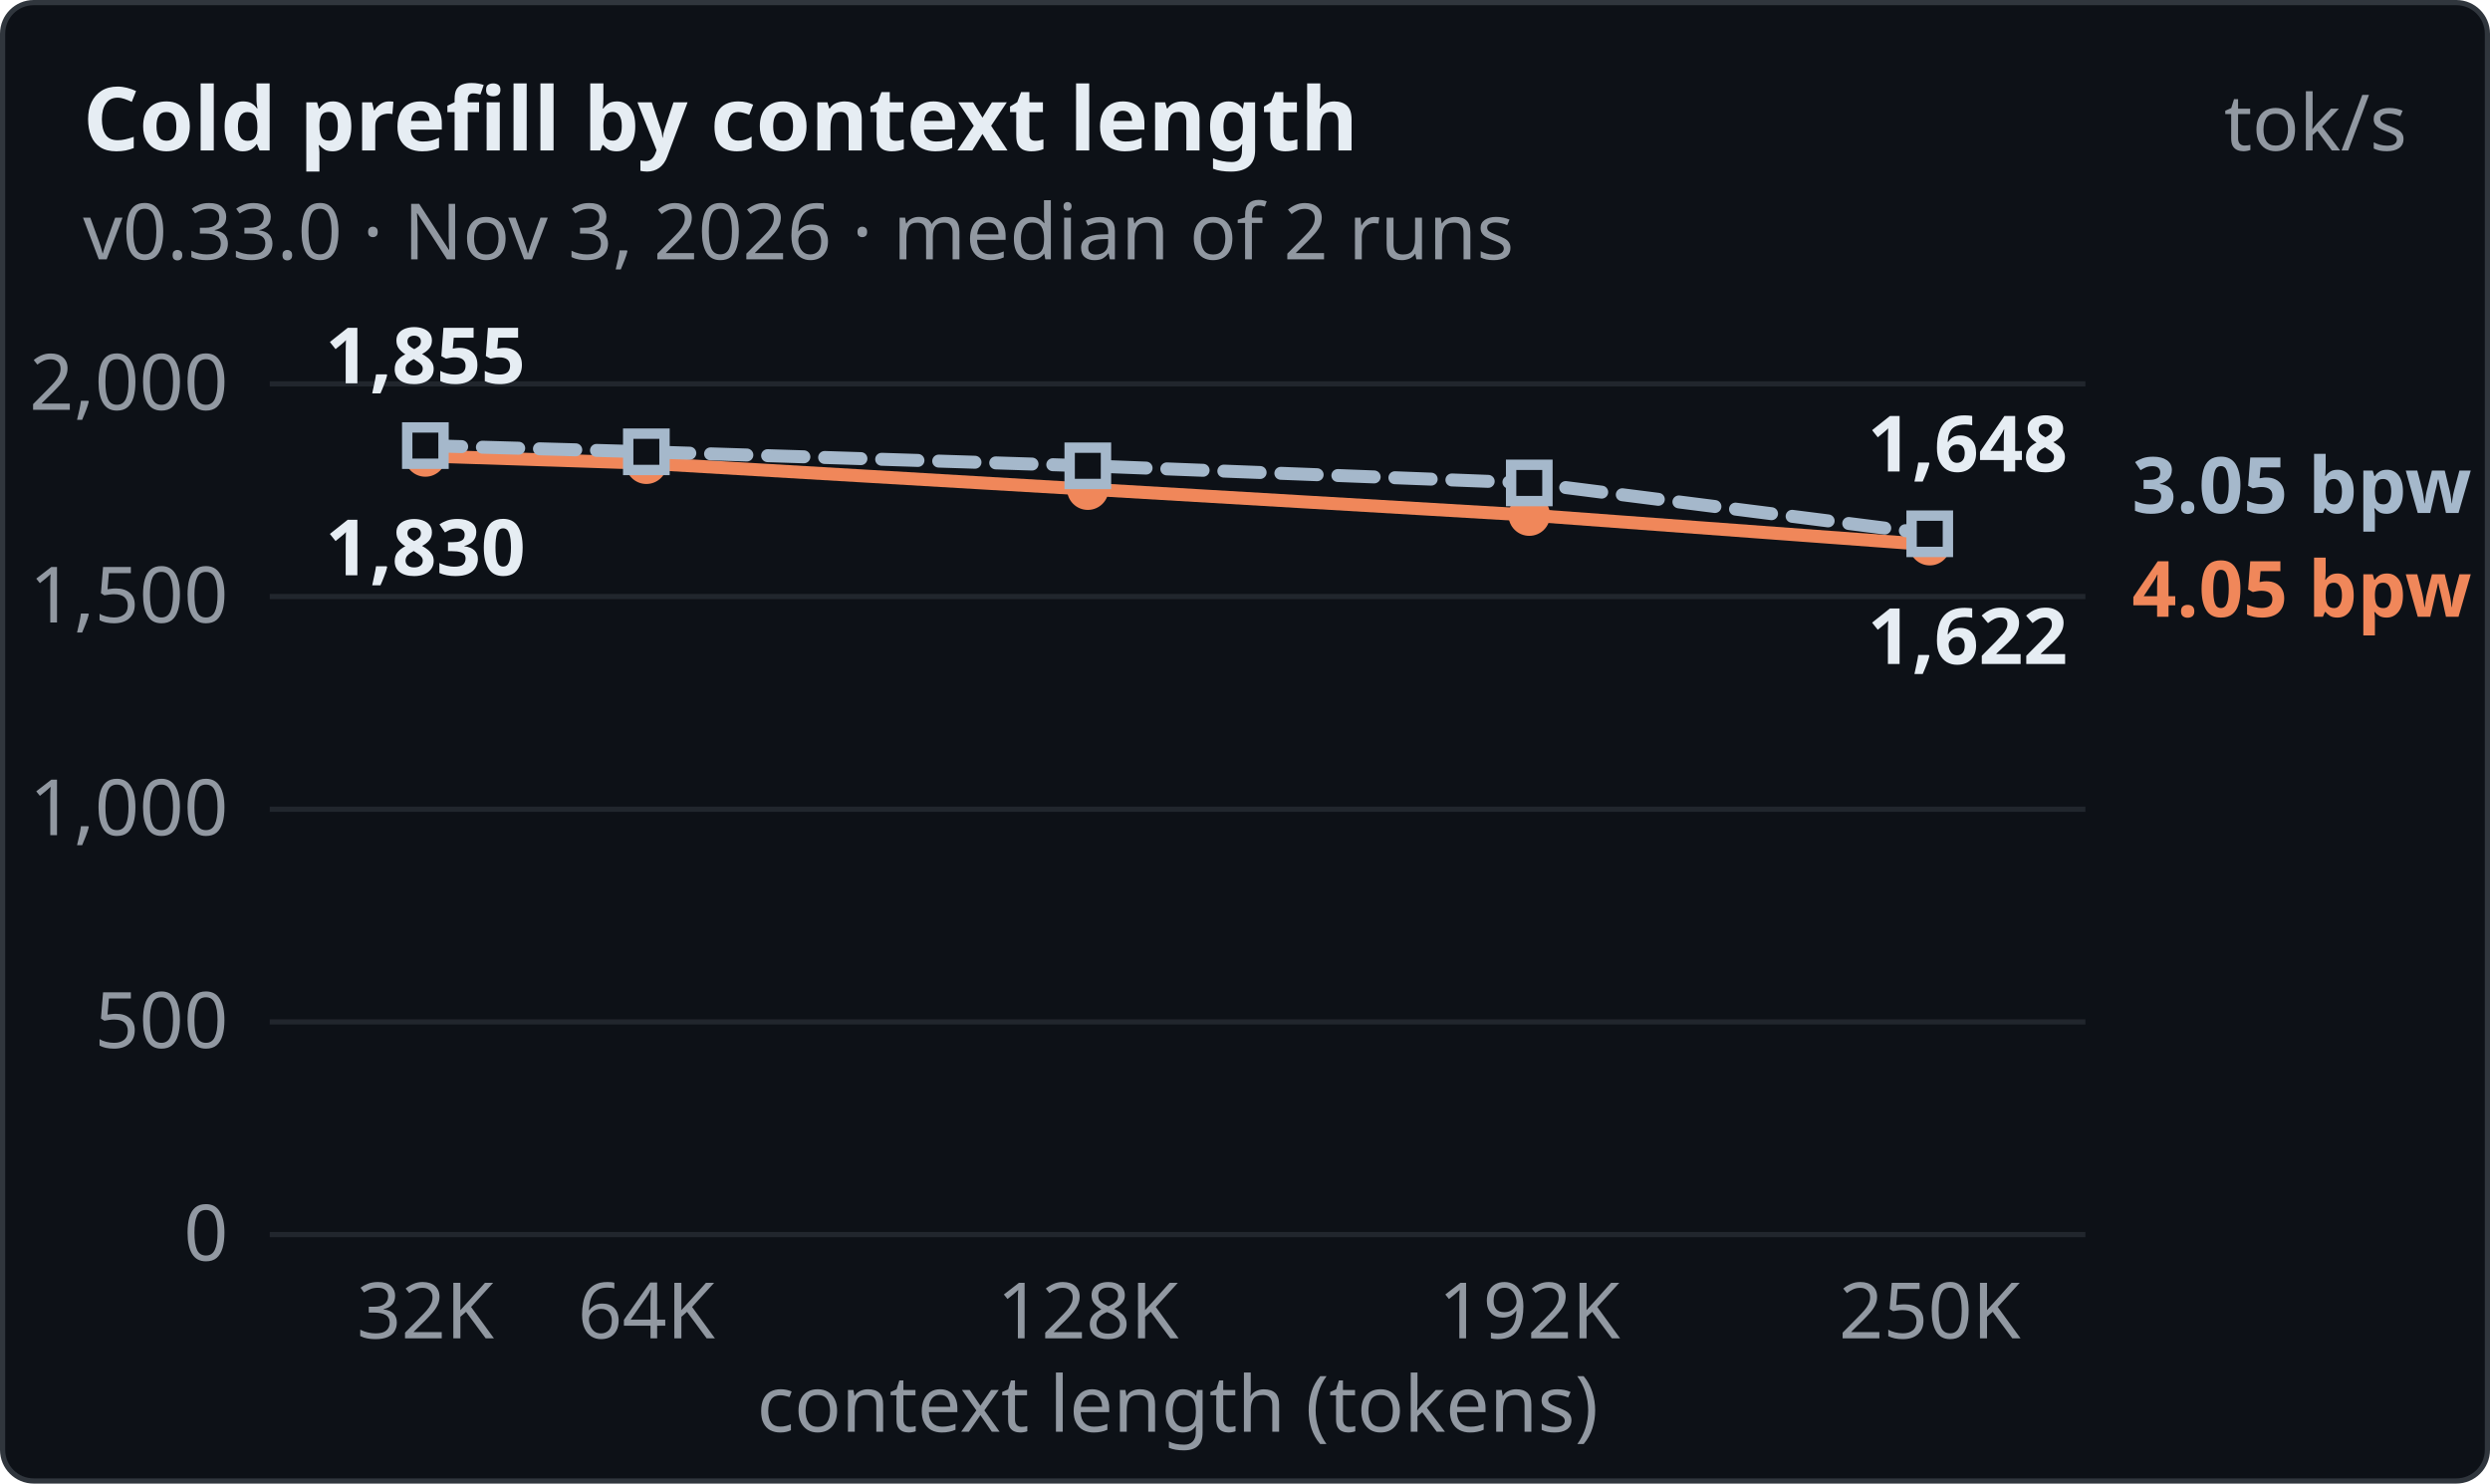
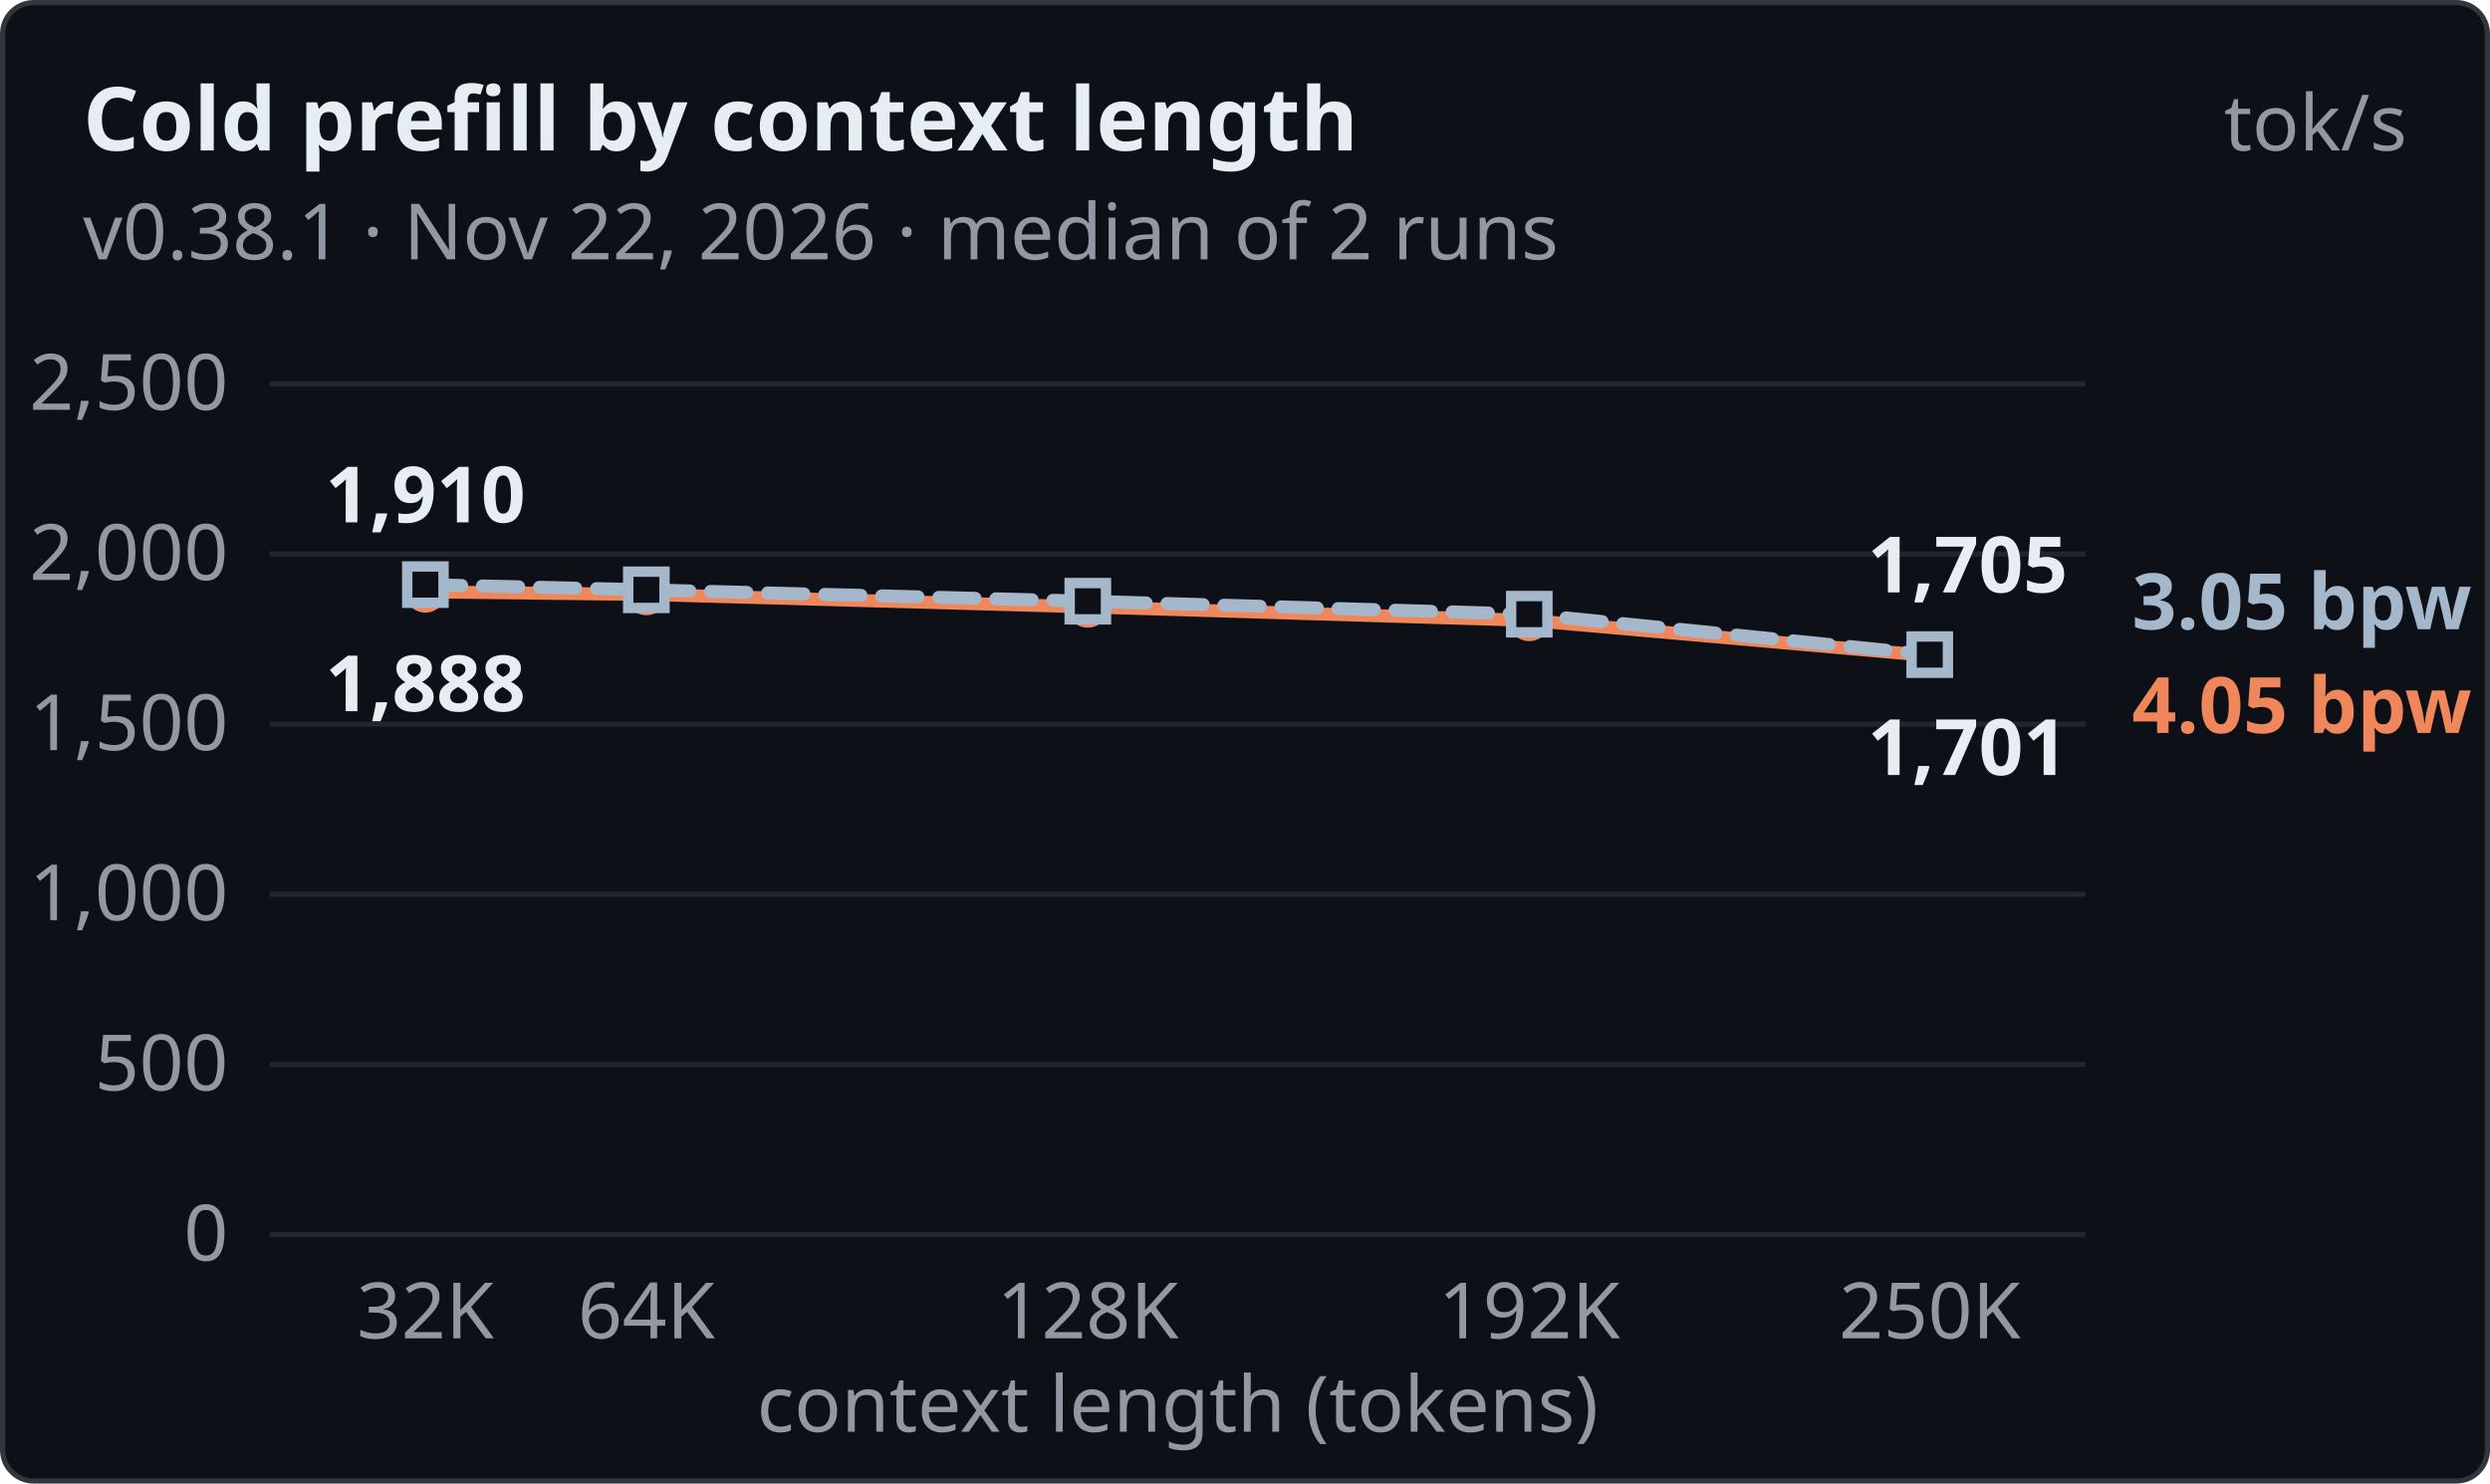
- <svg xmlns="http://www.w3.org/2000/svg" viewBox="0 0 480 286" width="480" height="286" role="img" aria-label="Line chart: Cold prefill by context length, in tokens per second: 4.05 bpw from 1,830 at 32K to 1,622 at 250K; 3.05 bpw from 1,855 at 32K to 1,648 at 250K. v0.33.0, Nov 3, 2026." font-family="-apple-system,BlinkMacSystemFont,'Segoe UI','Noto Sans',Helvetica,Arial,sans-serif">
+ <svg xmlns="http://www.w3.org/2000/svg" viewBox="0 0 480 286" width="480" height="286" role="img" aria-label="Line chart: Cold prefill by context length, in tokens per second: 4.05 bpw from 1,888 at 32K to 1,701 at 250K; 3.05 bpw from 1,910 at 32K to 1,705 at 250K. v0.38.1, Nov 22, 2026." font-family="-apple-system,BlinkMacSystemFont,'Segoe UI','Noto Sans',Helvetica,Arial,sans-serif">
  <rect x="0.5" y="0.5" width="479" height="285" rx="6" fill="#0d1117" stroke="#30363d" />
  <text x="16" y="29" font-size="17" font-weight="600" fill="#e6edf3">Cold prefill by context length</text>
-   <text x="16" y="50" font-size="15" fill="#9198a1">v0.33.0 · Nov 3, 2026 · median of 2 runs</text>
+   <text x="16" y="50" font-size="15" fill="#9198a1">v0.38.1 · Nov 22, 2026 · median of 2 runs</text>
  <line x1="52" y1="238.0" x2="402" y2="238.0" stroke="#21262d" stroke-width="1" />
  <text x="44" y="243.0" font-size="15" text-anchor="end" fill="#9198a1">0</text>
-   <line x1="52" y1="197.0" x2="402" y2="197.0" stroke="#21262d" stroke-width="1" />
-   <text x="44" y="202.0" font-size="15" text-anchor="end" fill="#9198a1">500</text>
-   <line x1="52" y1="156.0" x2="402" y2="156.0" stroke="#21262d" stroke-width="1" />
-   <text x="44" y="161.0" font-size="15" text-anchor="end" fill="#9198a1">1,000</text>
-   <line x1="52" y1="115.0" x2="402" y2="115.0" stroke="#21262d" stroke-width="1" />
-   <text x="44" y="120.0" font-size="15" text-anchor="end" fill="#9198a1">1,500</text>
+   <line x1="52" y1="205.2" x2="402" y2="205.2" stroke="#21262d" stroke-width="1" />
+   <text x="44" y="210.2" font-size="15" text-anchor="end" fill="#9198a1">500</text>
+   <line x1="52" y1="172.4" x2="402" y2="172.4" stroke="#21262d" stroke-width="1" />
+   <text x="44" y="177.4" font-size="15" text-anchor="end" fill="#9198a1">1,000</text>
+   <line x1="52" y1="139.6" x2="402" y2="139.6" stroke="#21262d" stroke-width="1" />
+   <text x="44" y="144.6" font-size="15" text-anchor="end" fill="#9198a1">1,500</text>
+   <line x1="52" y1="106.8" x2="402" y2="106.8" stroke="#21262d" stroke-width="1" />
+   <text x="44" y="111.8" font-size="15" text-anchor="end" fill="#9198a1">2,000</text>
  <line x1="52" y1="74.0" x2="402" y2="74.0" stroke="#21262d" stroke-width="1" />
-   <text x="44" y="79.0" font-size="15" text-anchor="end" fill="#9198a1">2,000</text>
+   <text x="44" y="79.0" font-size="15" text-anchor="end" fill="#9198a1">2,500</text>
  <text x="464" y="29" font-size="15" text-anchor="end" fill="#9198a1">tok/s</text>
  <text x="82.0" y="258" font-size="15" text-anchor="middle" fill="#9198a1">32K</text>
  <text x="124.6" y="258" font-size="15" text-anchor="middle" fill="#9198a1">64K</text>
  <text x="209.7" y="258" font-size="15" text-anchor="middle" fill="#9198a1">128K</text>
  <text x="294.8" y="258" font-size="15" text-anchor="middle" fill="#9198a1">192K</text>
  <text x="372.0" y="258" font-size="15" text-anchor="middle" fill="#9198a1">250K</text>
  <text x="227.0" y="276" font-size="15" text-anchor="middle" fill="#9198a1">context length (tokens)</text>
-   <polyline points="82.0,87.9 124.6,89.3 209.7,94.3 294.8,99.3 372.0,105.0" fill="none" stroke="#f0875a" stroke-width="2.5" stroke-linejoin="round" stroke-linecap="round" />
-   <circle cx="82.0" cy="87.9" r="4" fill="#f0875a" />
-   <circle cx="124.6" cy="89.3" r="4" fill="#f0875a" />
-   <circle cx="209.7" cy="94.3" r="4" fill="#f0875a" />
-   <circle cx="294.8" cy="99.3" r="4" fill="#f0875a" />
-   <circle cx="372.0" cy="105.0" r="4" fill="#f0875a" />
-   <text x="82.0" y="110.9" font-size="15" font-weight="600" text-anchor="middle" fill="#e6edf3">1,830</text>
-   <text x="360.0" y="128.0" font-size="15" font-weight="600" text-anchor="start" fill="#e6edf3">1,622</text>
-   <text x="411" y="118.9" font-size="15" font-weight="600" fill="#f0875a">4.05 bpw</text>
-   <polyline points="82.0,85.9 124.6,87.1 209.7,89.8 294.8,93.1 372.0,102.9" fill="none" stroke="#a5b8cb" stroke-width="2.5" stroke-linejoin="round" stroke-linecap="round" stroke-dasharray="7 4" />
-   <rect x="78.5" y="82.4" width="7" height="7" fill="#0d1117" stroke="#a5b8cb" stroke-width="2" />
-   <rect x="121.1" y="83.6" width="7" height="7" fill="#0d1117" stroke="#a5b8cb" stroke-width="2" />
-   <rect x="206.2" y="86.3" width="7" height="7" fill="#0d1117" stroke="#a5b8cb" stroke-width="2" />
-   <rect x="291.3" y="89.6" width="7" height="7" fill="#0d1117" stroke="#a5b8cb" stroke-width="2" />
-   <rect x="368.5" y="99.4" width="7" height="7" fill="#0d1117" stroke="#a5b8cb" stroke-width="2" />
-   <text x="82.0" y="73.9" font-size="15" font-weight="600" text-anchor="middle" fill="#e6edf3">1,855</text>
-   <text x="360.0" y="90.9" font-size="15" font-weight="600" text-anchor="start" fill="#e6edf3">1,648</text>
-   <text x="411" y="98.9" font-size="15" font-weight="600" fill="#a5b8cb">3.05 bpw</text>
+   <polyline points="82.0,114.1 124.6,114.6 209.7,117.0 294.8,119.6 372.0,126.4" fill="none" stroke="#f0875a" stroke-width="2.5" stroke-linejoin="round" stroke-linecap="round" />
+   <circle cx="82.0" cy="114.1" r="4" fill="#f0875a" />
+   <circle cx="124.6" cy="114.6" r="4" fill="#f0875a" />
+   <circle cx="209.7" cy="117.0" r="4" fill="#f0875a" />
+   <circle cx="294.8" cy="119.6" r="4" fill="#f0875a" />
+   <circle cx="372.0" cy="126.4" r="4" fill="#f0875a" />
+   <text x="82.0" y="137.1" font-size="15" font-weight="600" text-anchor="middle" fill="#e6edf3">1,888</text>
+   <text x="360.0" y="149.4" font-size="15" font-weight="600" text-anchor="start" fill="#e6edf3">1,701</text>
+   <text x="411" y="141.3" font-size="15" font-weight="600" fill="#f0875a">4.05 bpw</text>
+   <polyline points="82.0,112.7 124.6,113.7 209.7,115.9 294.8,118.4 372.0,126.2" fill="none" stroke="#a5b8cb" stroke-width="2.5" stroke-linejoin="round" stroke-linecap="round" stroke-dasharray="7 4" />
+   <rect x="78.5" y="109.2" width="7" height="7" fill="#0d1117" stroke="#a5b8cb" stroke-width="2" />
+   <rect x="121.1" y="110.2" width="7" height="7" fill="#0d1117" stroke="#a5b8cb" stroke-width="2" />
+   <rect x="206.2" y="112.4" width="7" height="7" fill="#0d1117" stroke="#a5b8cb" stroke-width="2" />
+   <rect x="291.3" y="114.9" width="7" height="7" fill="#0d1117" stroke="#a5b8cb" stroke-width="2" />
+   <rect x="368.5" y="122.7" width="7" height="7" fill="#0d1117" stroke="#a5b8cb" stroke-width="2" />
+   <text x="82.0" y="100.7" font-size="15" font-weight="600" text-anchor="middle" fill="#e6edf3">1,910</text>
+   <text x="360.0" y="114.2" font-size="15" font-weight="600" text-anchor="start" fill="#e6edf3">1,705</text>
+   <text x="411" y="121.3" font-size="15" font-weight="600" fill="#a5b8cb">3.05 bpw</text>
</svg>
